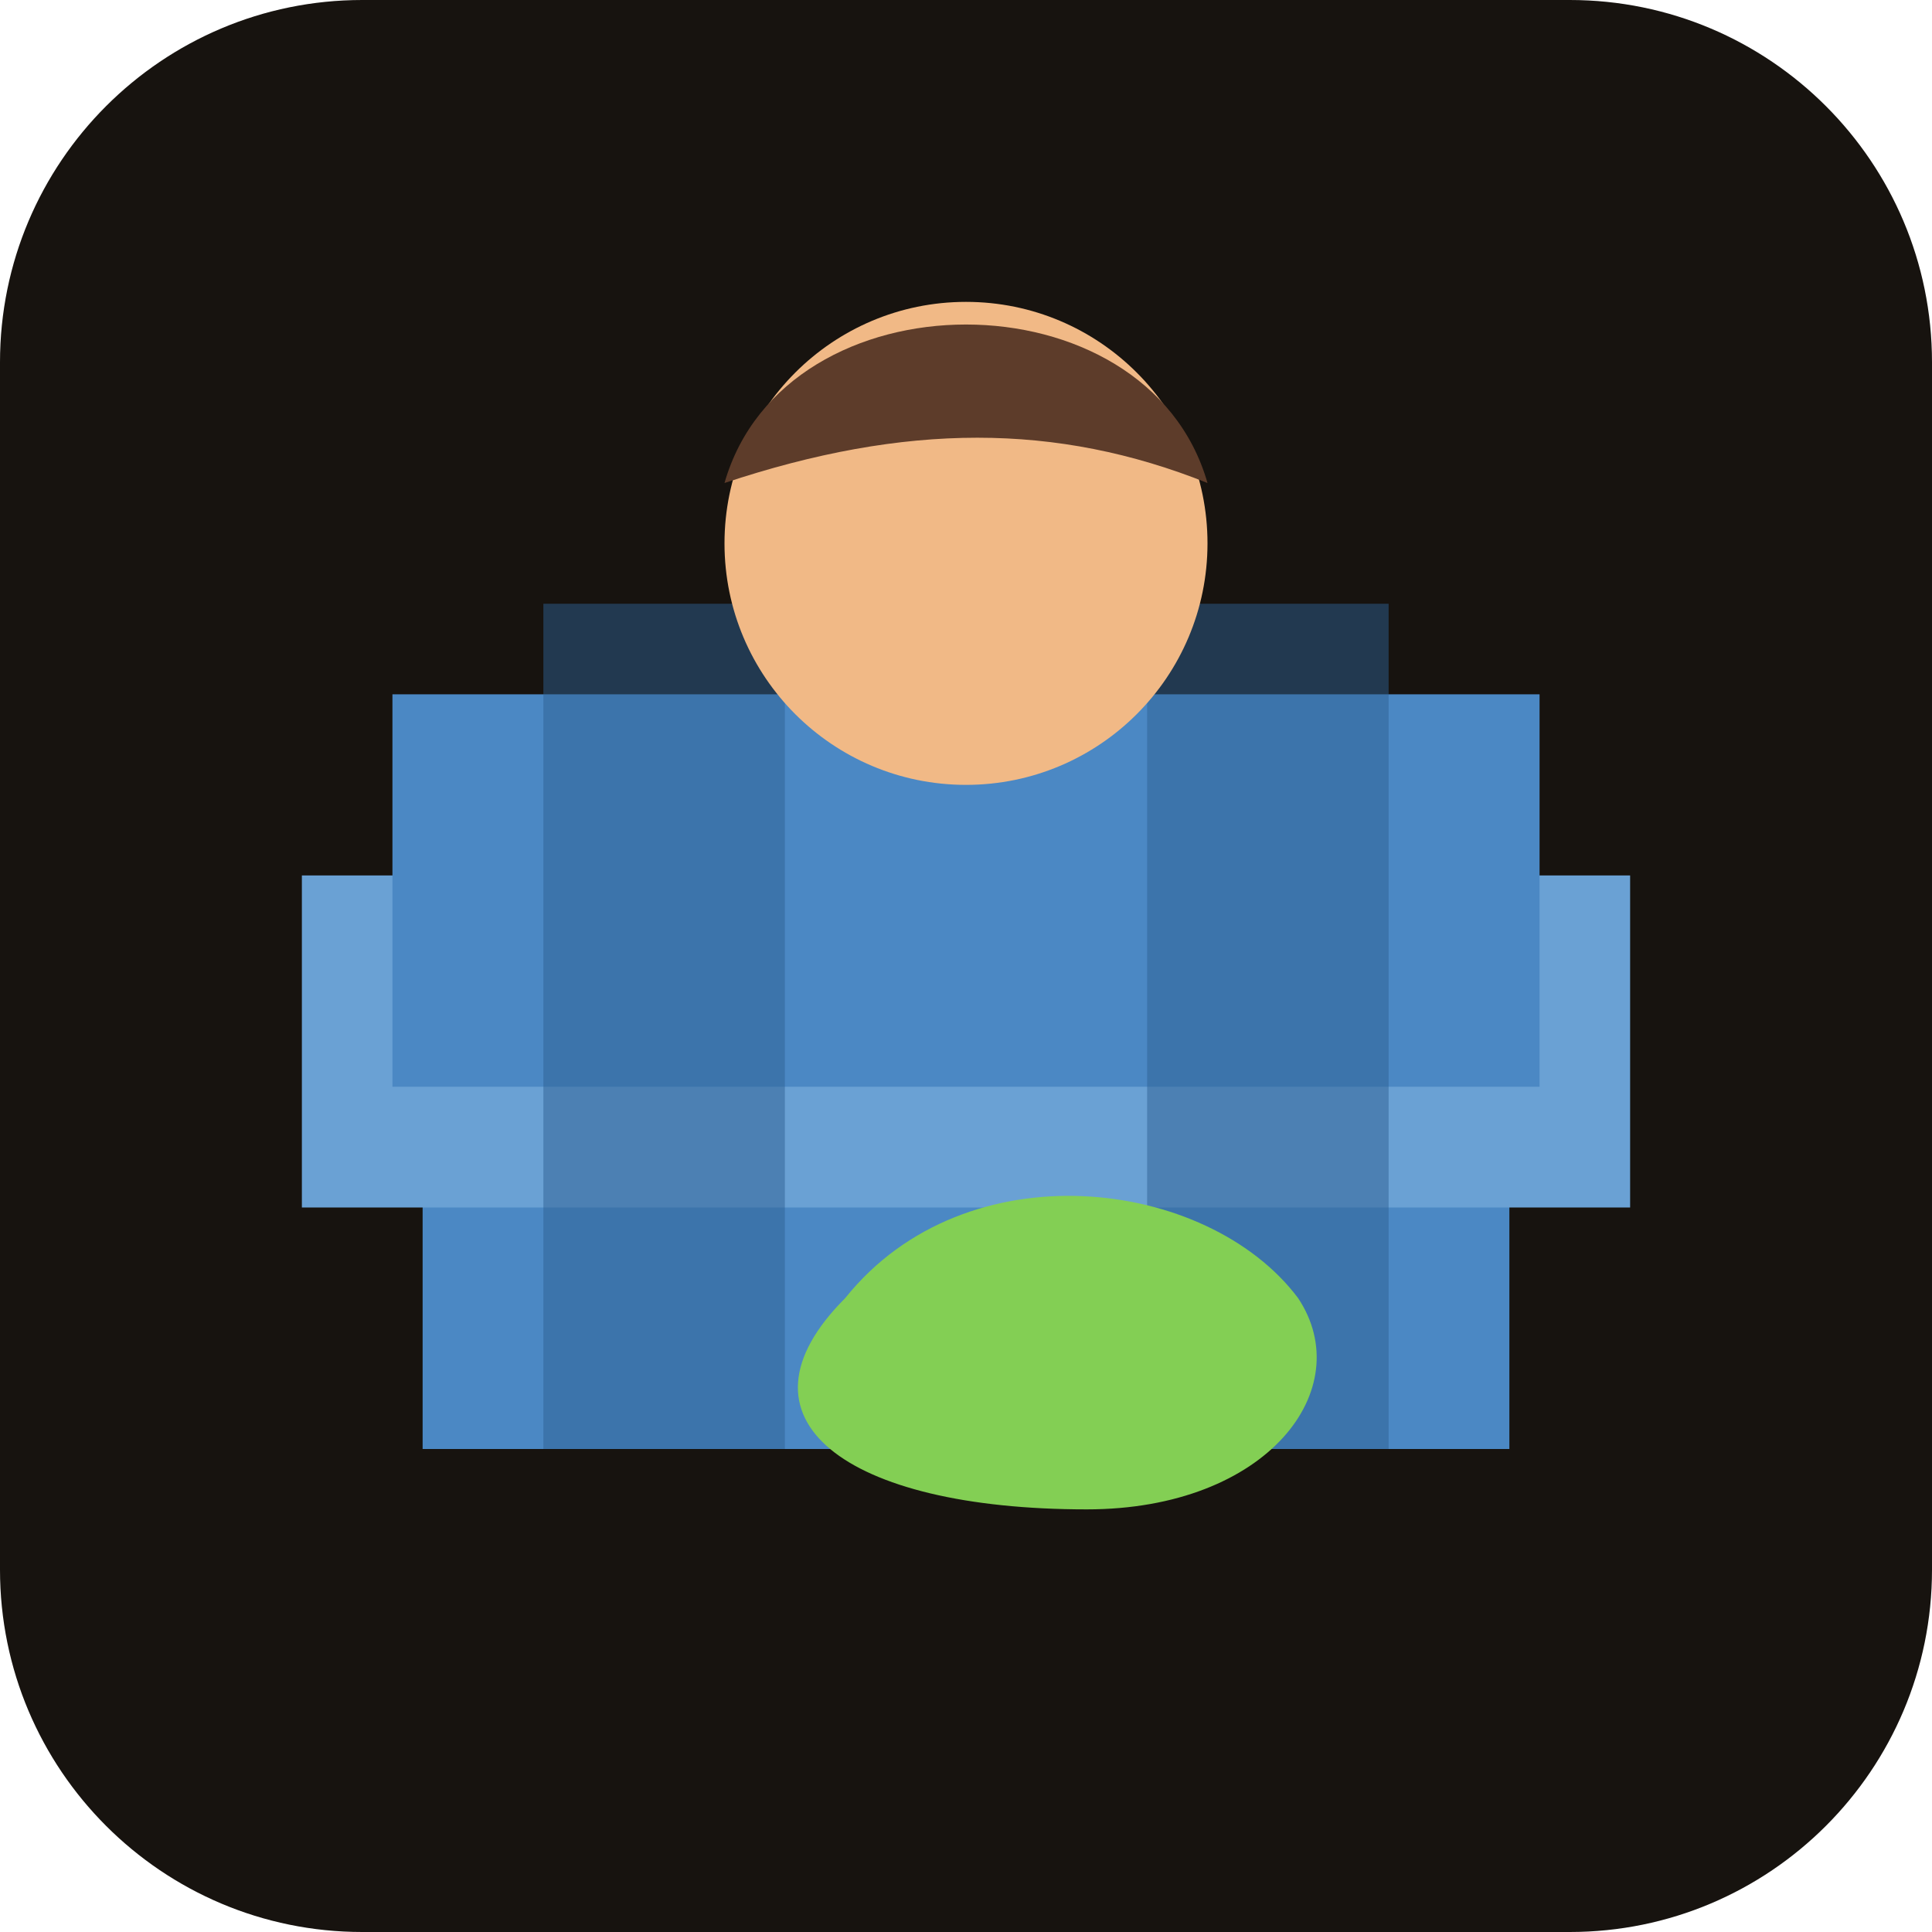
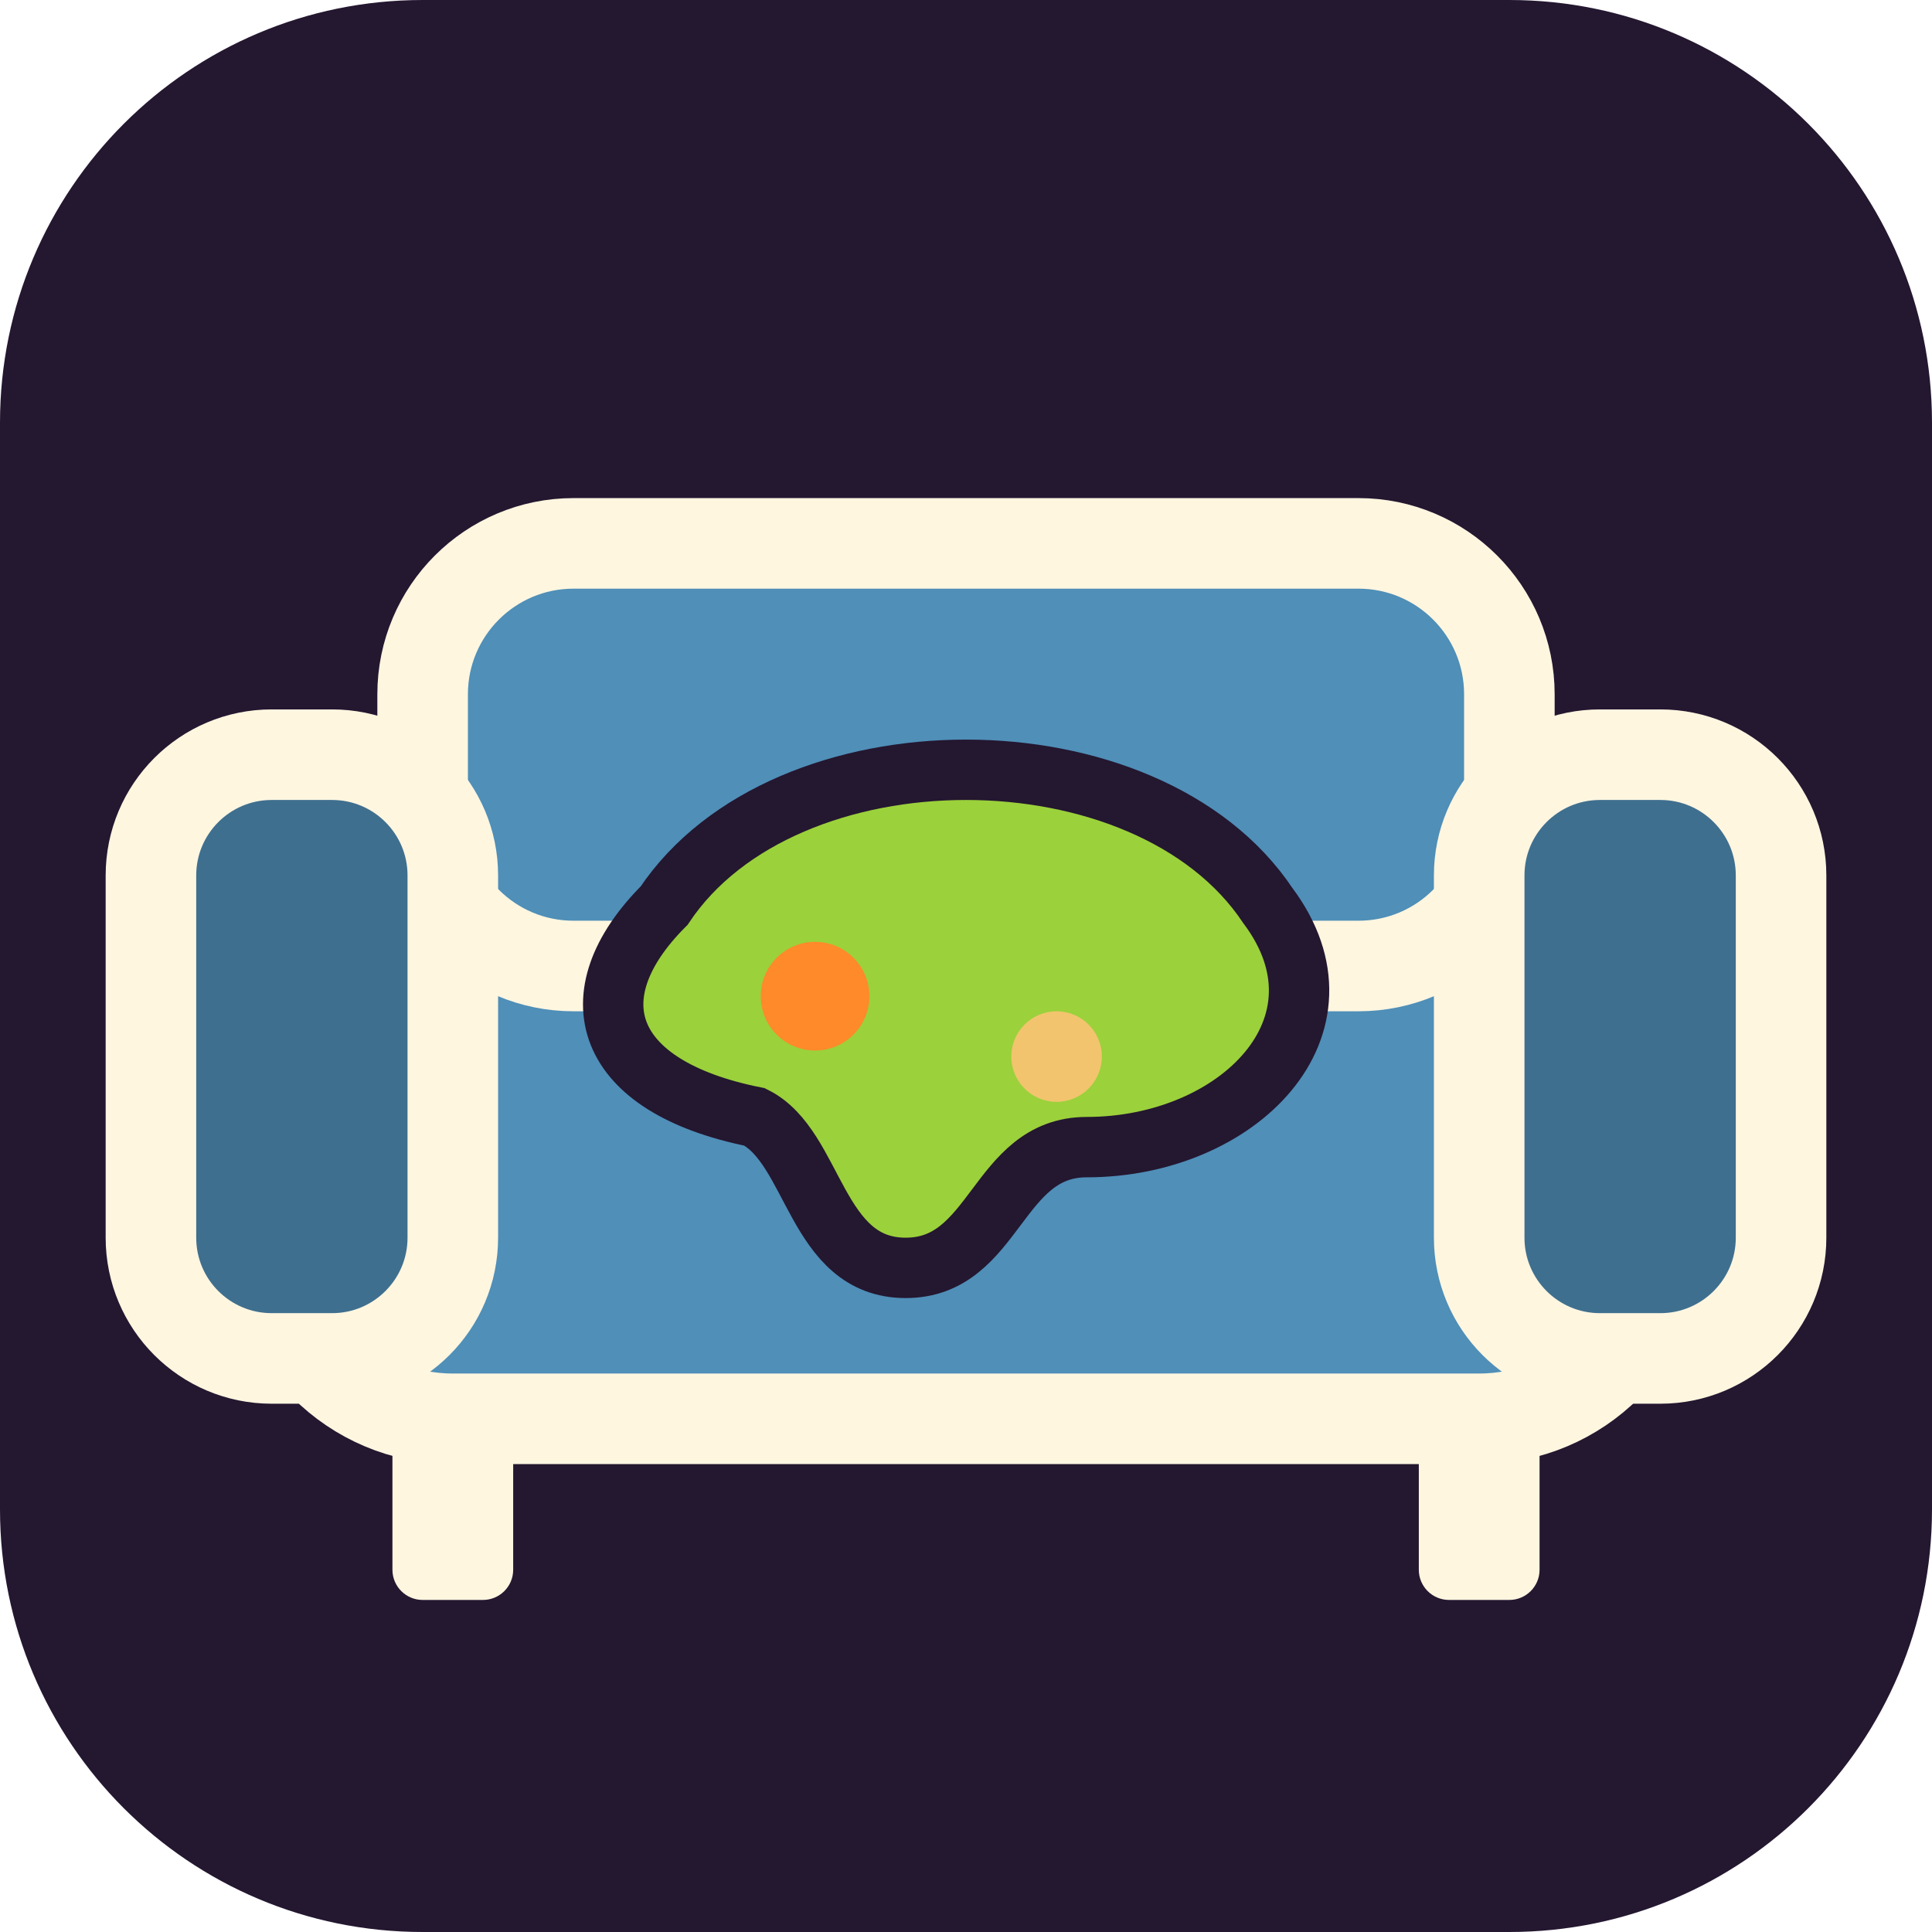
<svg xmlns="http://www.w3.org/2000/svg" viewBox="0 0 64 64">
-   <rect width="64" height="64" rx="12" fill="#17130f" />
-   <path d="M14 35h36v13H14z" fill="#4b88c4" />
-   <path d="M10 29h44v11H10z" fill="#6aa1d4" />
-   <path d="M13 23h38v13H13z" fill="#4b88c4" />
-   <path d="M18 20h8v28h-8zm20 0h8v28h-8z" fill="#2d5f91" opacity=".5" />
-   <circle cx="32" cy="18" r="8" fill="#f1b986" />
-   <path d="M24 16c2-7 14-7 16 0-5-2-10-2-16 0z" fill="#5d3c2a" />
-   <path d="M28 43c4-5 12-4 15 0 2 3-1 7-7 7-8 0-12-3-8-7z" fill="#83cf54" />
+   <rect width="64" height="64" rx="14" fill="#241730" />
+   <rect x="9" y="27" width="46" height="20" rx="6" fill="#4f8fb8" stroke="#fff6e0" stroke-width="3" />
+   <rect x="14" y="18" width="36" height="14" rx="5" fill="#4f8fb8" stroke="#fff6e0" stroke-width="3" />
+   <rect x="5" y="25" width="10" height="20" rx="4" fill="#3f6f8f" stroke="#fff6e0" stroke-width="3" />
+   <rect x="49" y="25" width="10" height="20" rx="4" fill="#3f6f8f" stroke="#fff6e0" stroke-width="3" />
+   <path d="M22 30c4-6 16-6 20 0 3 4-1 8-6 8-3 0-3 4-6 4s-3-4-5-5c-5-1-6-4-3-7z" fill="#9bd13b" stroke="#241730" stroke-width="2" />
+   <circle cx="27" cy="33" r="1.8" fill="#ff8a2a" />
+   <circle cx="35" cy="35" r="1.5" fill="#f2c46d" />
+   <rect x="13" y="47" width="4" height="6" rx="1" fill="#fff6e0" />
+   <rect x="47" y="47" width="4" height="6" rx="1" fill="#fff6e0" />
</svg>
